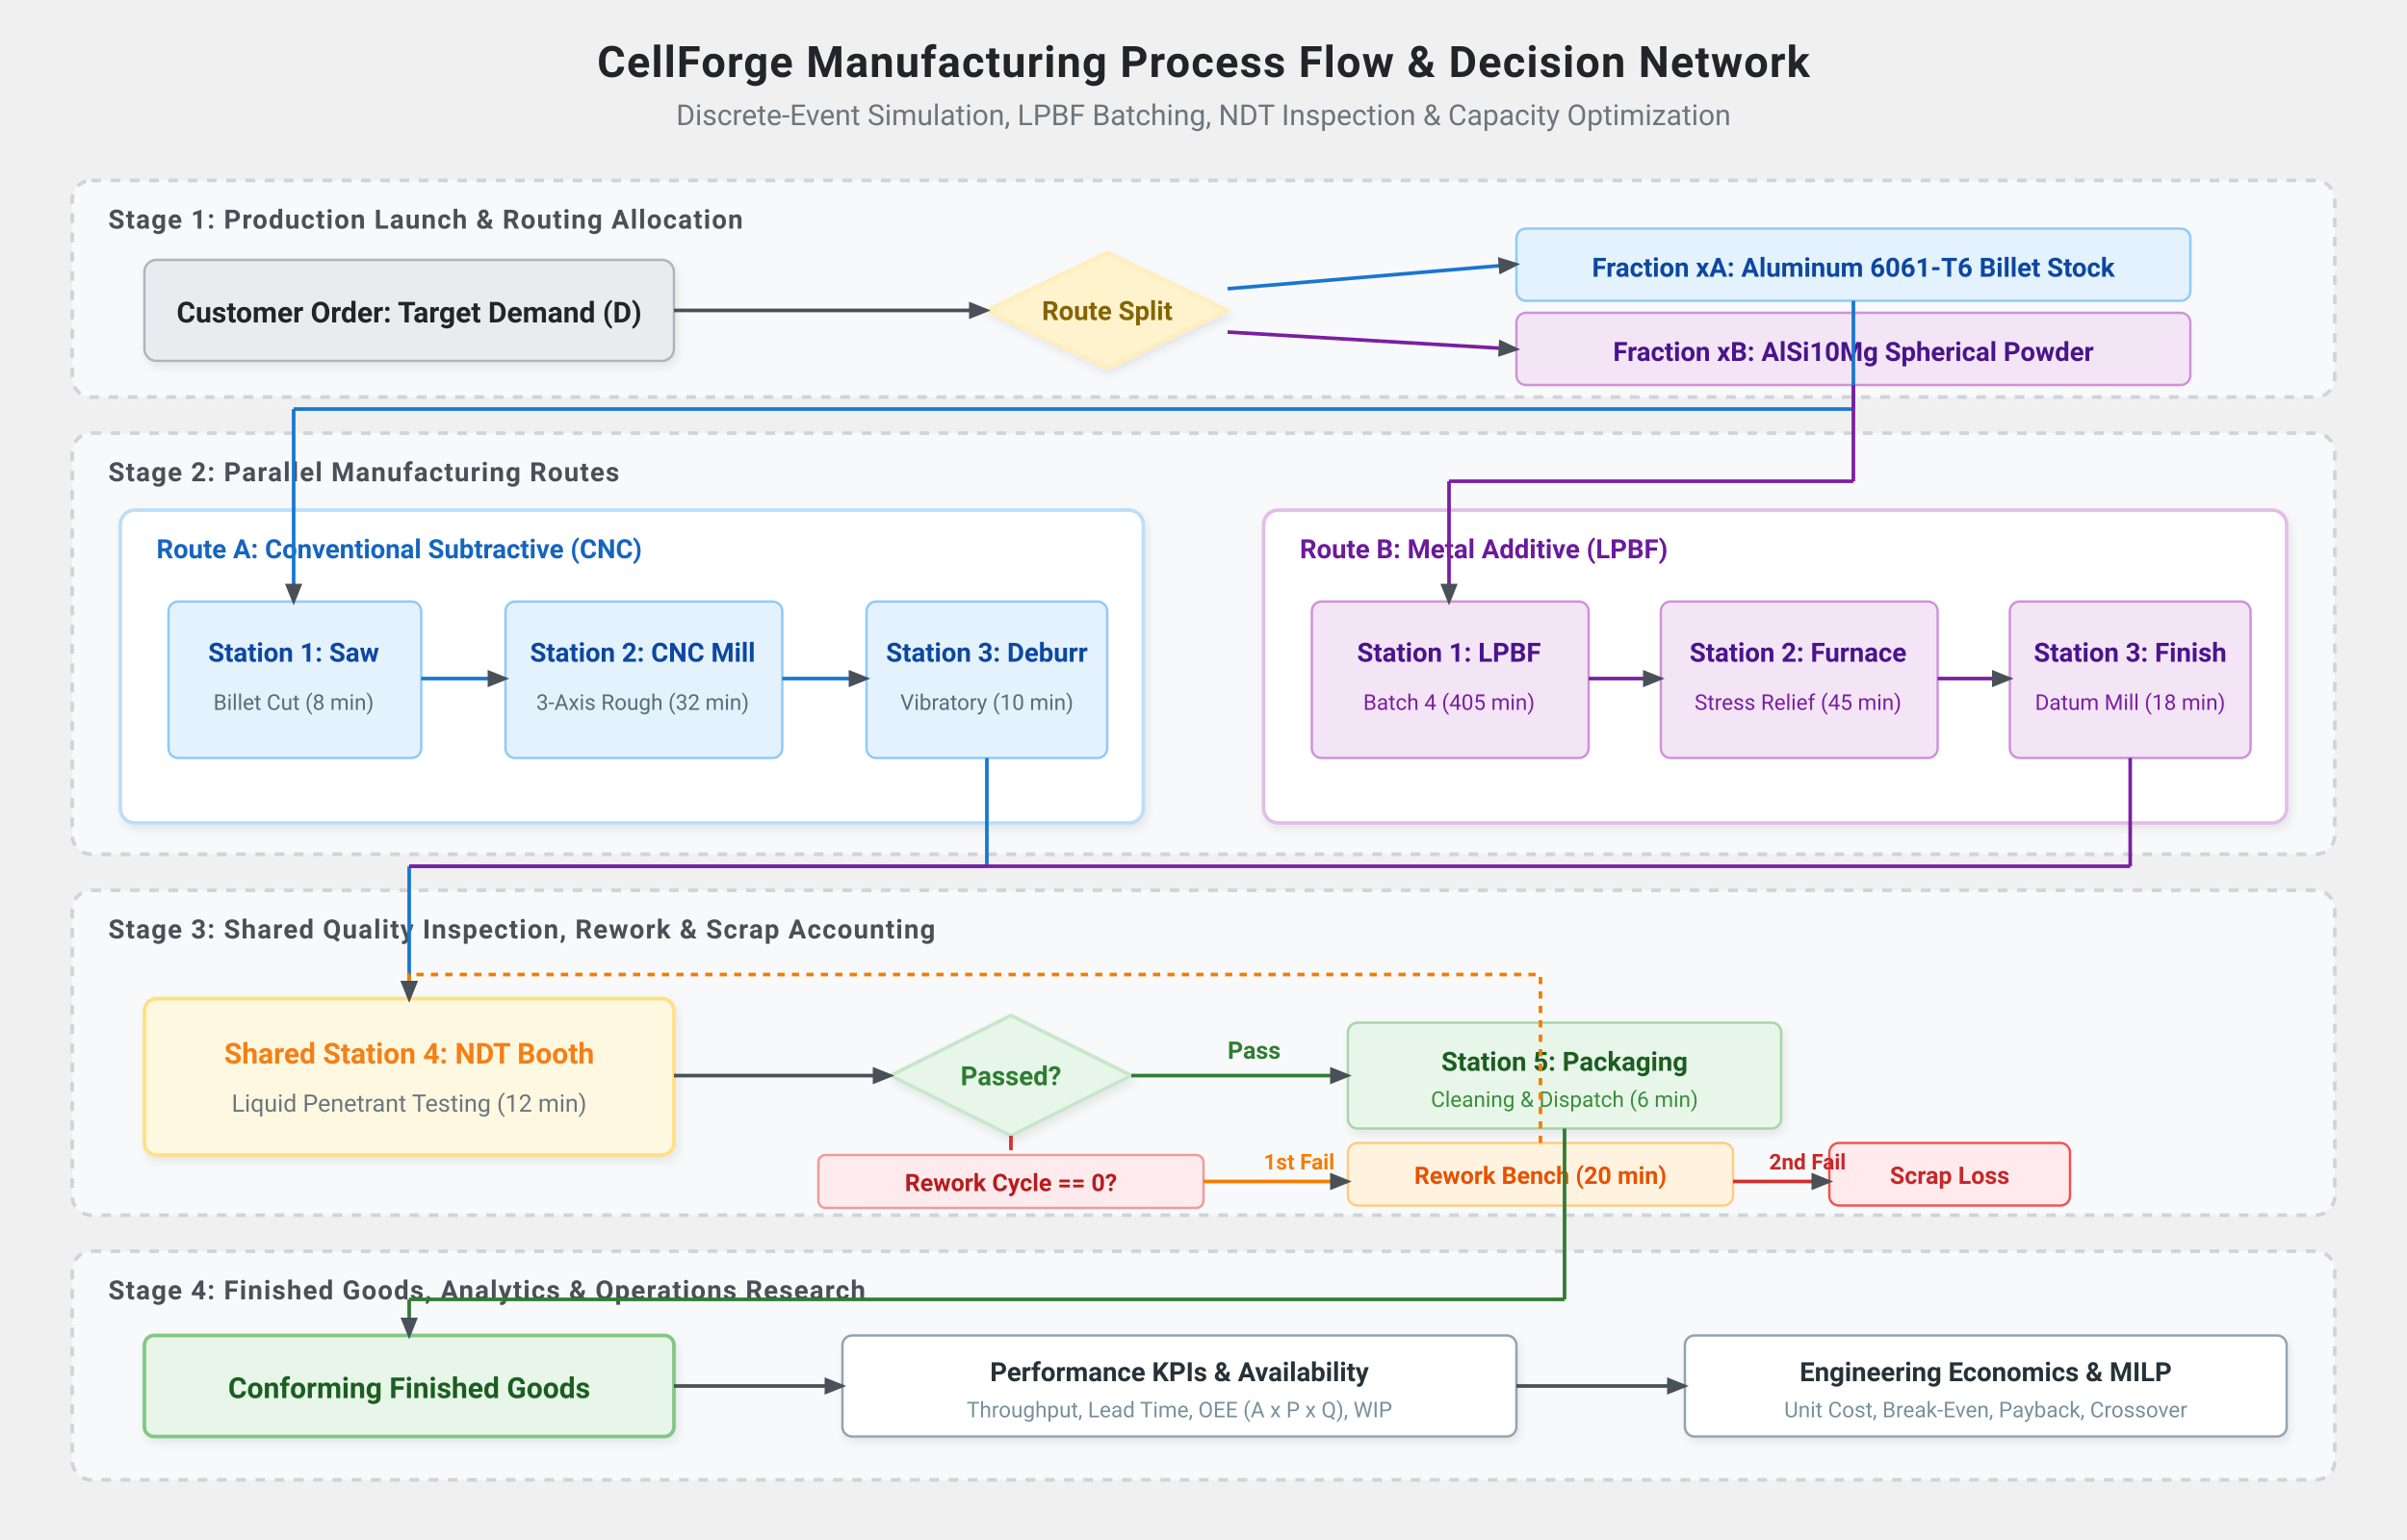
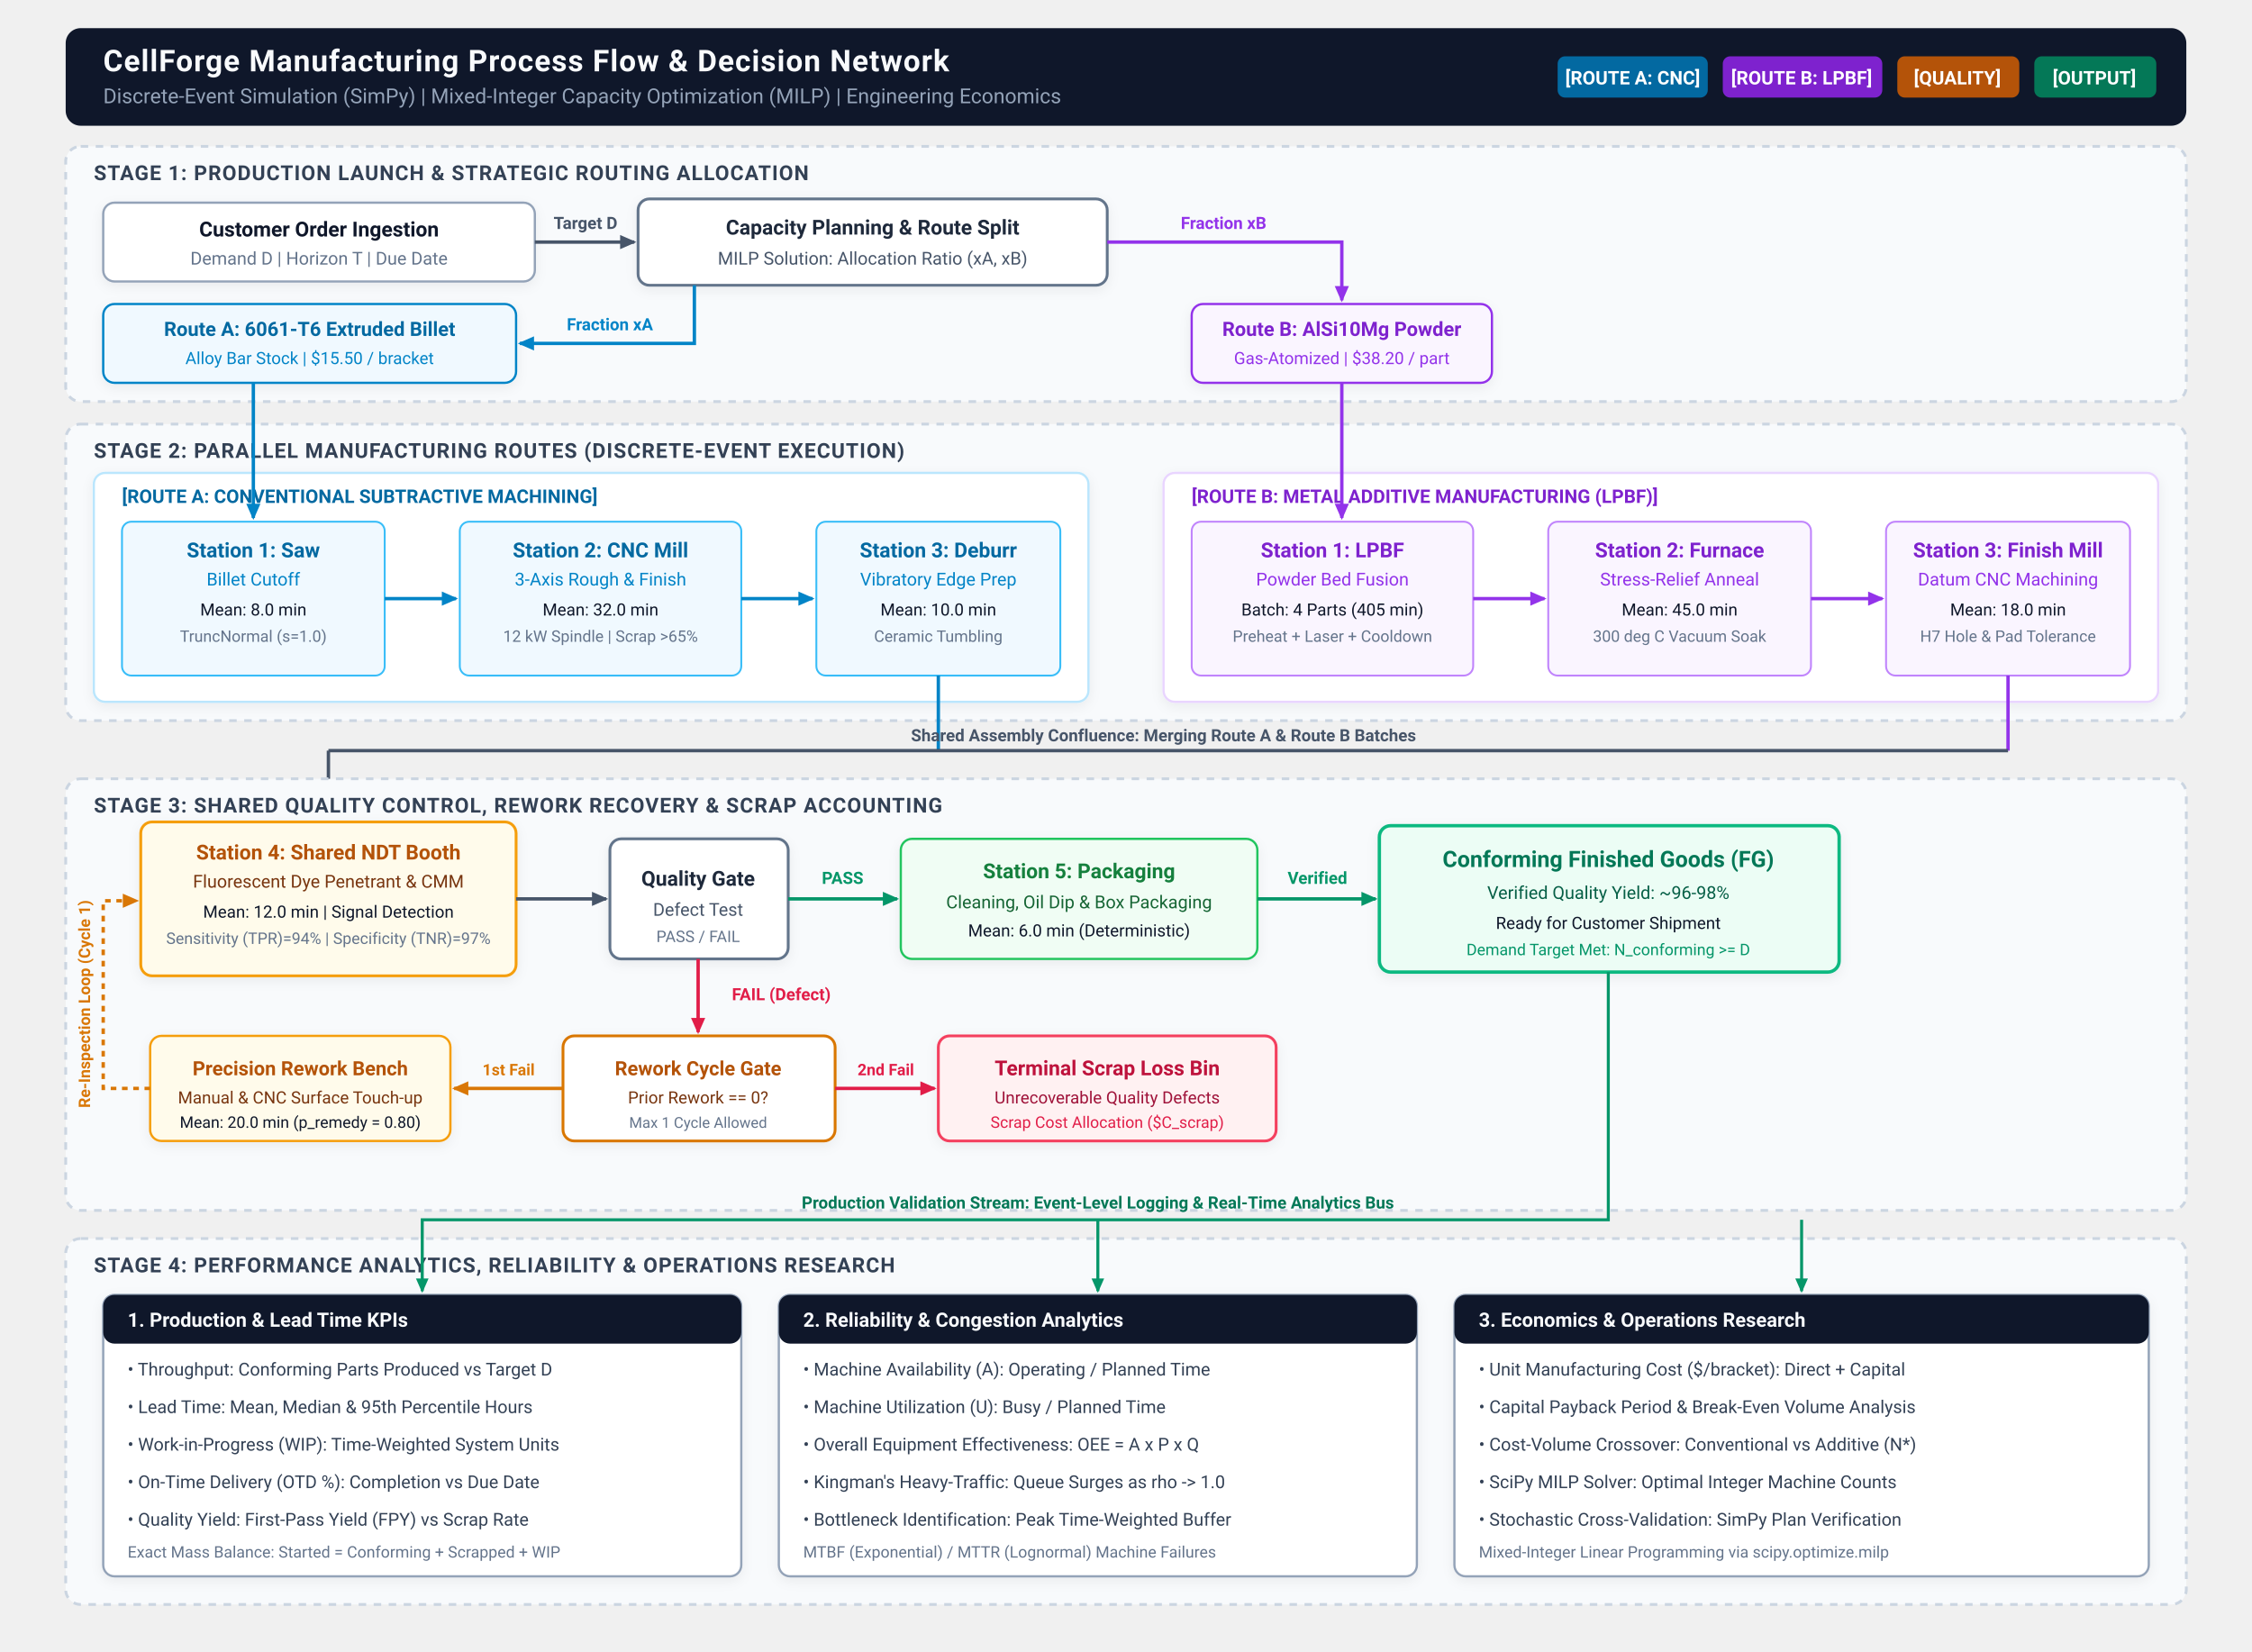
- <svg xmlns="http://www.w3.org/2000/svg" viewBox="0 0 1000 640" width="100%" height="100%" style="background-color: #ffffff; font-family: -apple-system, BlinkMacSystemFont, 'Segoe UI', Roboto, Helvetica, Arial, sans-serif;">
+ <svg xmlns="http://www.w3.org/2000/svg" viewBox="0 0 1200 880" width="100%" height="100%" style="background-color: #ffffff; font-family: -apple-system, BlinkMacSystemFont, 'Segoe UI', Roboto, Helvetica, Arial, sans-serif;">
  <defs>
-     <marker id="arrow" viewBox="0 0 10 10" refX="6" refY="5" markerWidth="6" markerHeight="6" orient="auto-start-reverse">
-       <path d="M 0 1 L 10 5 L 0 9 z" fill="#495057" />
+     <marker id="arrow-neutral" viewBox="0 0 10 10" refX="7" refY="5" markerWidth="6" markerHeight="6" orient="auto-start-reverse">
+       <path d="M 0 1.5 L 8 5 L 0 8.5 z" fill="#475569" />
    </marker>
-     <filter id="shadow" x="-5%" y="-5%" width="110%" height="115%" filterUnits="userSpaceOnUse">
-       <feDropShadow dx="1" dy="2" stdDeviation="2" flood-color="#000000" flood-opacity="0.08" />
+     <marker id="arrow-blue" viewBox="0 0 10 10" refX="7" refY="5" markerWidth="6" markerHeight="6" orient="auto-start-reverse">
+       <path d="M 0 1.5 L 8 5 L 0 8.5 z" fill="#0284c7" />
+     </marker>
+     <marker id="arrow-purple" viewBox="0 0 10 10" refX="7" refY="5" markerWidth="6" markerHeight="6" orient="auto-start-reverse">
+       <path d="M 0 1.5 L 8 5 L 0 8.5 z" fill="#9333ea" />
+     </marker>
+     <marker id="arrow-green" viewBox="0 0 10 10" refX="7" refY="5" markerWidth="6" markerHeight="6" orient="auto-start-reverse">
+       <path d="M 0 1.5 L 8 5 L 0 8.5 z" fill="#059669" />
+     </marker>
+     <marker id="arrow-amber" viewBox="0 0 10 10" refX="7" refY="5" markerWidth="6" markerHeight="6" orient="auto-start-reverse">
+       <path d="M 0 1.5 L 8 5 L 0 8.5 z" fill="#d97706" />
+     </marker>
+     <marker id="arrow-red" viewBox="0 0 10 10" refX="7" refY="5" markerWidth="6" markerHeight="6" orient="auto-start-reverse">
+       <path d="M 0 1.5 L 8 5 L 0 8.5 z" fill="#e11d48" />
+     </marker>
+     <filter id="card-shadow" x="-4%" y="-6%" width="108%" height="116%" filterUnits="userSpaceOnUse">
+       <feDropShadow dx="0" dy="2" stdDeviation="3" flood-color="#0f172a" flood-opacity="0.06" />
    </filter>
  </defs>
-   <text x="500" y="32" text-anchor="middle" font-size="18" font-weight="700" fill="#212529" letter-spacing="0.5">CellForge Manufacturing Process Flow &amp; Decision Network</text>
-   <text x="500" y="52" text-anchor="middle" font-size="12" fill="#6c757d">Discrete-Event Simulation, LPBF Batching, NDT Inspection &amp; Capacity Optimization</text>
-   <rect x="30" y="75" width="940" height="90" rx="8" fill="#f8f9fa" stroke="#ced4da" stroke-width="1.5" stroke-dasharray="4" />
-   <text x="45" y="95" font-size="11" font-weight="700" fill="#495057" text-transform="uppercase" letter-spacing="0.5">Stage 1: Production Launch &amp; Routing Allocation</text>
-   <rect x="60" y="108" width="220" height="42" rx="5" fill="#e9ecef" stroke="#adb5bd" stroke-width="1" filter="url(#shadow)" />
-   <text x="170" y="134" text-anchor="middle" font-size="12" font-weight="600" fill="#212529">Customer Order: Target Demand (D)</text>
-   <polygon points="410,129 460,105 510,129 460,153" fill="#fff3cd" stroke="#ffeeba" stroke-width="1.5" filter="url(#shadow)" />
-   <text x="460" y="133" text-anchor="middle" font-size="11" font-weight="700" fill="#856404">Route Split</text>
-   <rect x="630" y="95" width="280" height="30" rx="4" fill="#e3f2fd" stroke="#90caf9" stroke-width="1" />
-   <text x="770" y="115" text-anchor="middle" font-size="11" font-weight="600" fill="#0d47a1">Fraction xA: Aluminum 6061-T6 Billet Stock</text>
-   <rect x="630" y="130" width="280" height="30" rx="4" fill="#f3e5f5" stroke="#ce93d8" stroke-width="1" />
-   <text x="770" y="150" text-anchor="middle" font-size="11" font-weight="600" fill="#4a148c">Fraction xB: AlSi10Mg Spherical Powder</text>
-   <line x1="280" y1="129" x2="408" y2="129" stroke="#495057" stroke-width="1.5" marker-end="url(#arrow)" />
-   <line x1="510" y1="120" x2="628" y2="110" stroke="#1976d2" stroke-width="1.5" marker-end="url(#arrow)" />
-   <line x1="510" y1="138" x2="628" y2="145" stroke="#7b1fa2" stroke-width="1.5" marker-end="url(#arrow)" />
-   <rect x="30" y="180" width="940" height="175" rx="8" fill="#f8f9fa" stroke="#ced4da" stroke-width="1.5" stroke-dasharray="4" />
-   <text x="45" y="200" font-size="11" font-weight="700" fill="#495057" text-transform="uppercase" letter-spacing="0.5">Stage 2: Parallel Manufacturing Routes</text>
-   <rect x="50" y="212" width="425" height="130" rx="6" fill="#ffffff" stroke="#bbdefb" stroke-width="1.5" filter="url(#shadow)" />
-   <text x="65" y="232" font-size="11" font-weight="700" fill="#1565c0">Route A: Conventional Subtractive (CNC)</text>
-   <rect x="70" y="250" width="105" height="65" rx="4" fill="#e3f2fd" stroke="#90caf9" stroke-width="1" />
-   <text x="122" y="275" text-anchor="middle" font-size="11" font-weight="600" fill="#0d47a1">Station 1: Saw</text>
-   <text x="122" y="295" text-anchor="middle" font-size="9" fill="#546e7a">Billet Cut (8 min)</text>
-   <rect x="210" y="250" width="115" height="65" rx="4" fill="#e3f2fd" stroke="#90caf9" stroke-width="1" />
-   <text x="267" y="275" text-anchor="middle" font-size="11" font-weight="600" fill="#0d47a1">Station 2: CNC Mill</text>
-   <text x="267" y="295" text-anchor="middle" font-size="9" fill="#546e7a">3-Axis Rough (32 min)</text>
-   <rect x="360" y="250" width="100" height="65" rx="4" fill="#e3f2fd" stroke="#90caf9" stroke-width="1" />
-   <text x="410" y="275" text-anchor="middle" font-size="11" font-weight="600" fill="#0d47a1">Station 3: Deburr</text>
-   <text x="410" y="295" text-anchor="middle" font-size="9" fill="#546e7a">Vibratory (10 min)</text>
-   <line x1="175" y1="282" x2="208" y2="282" stroke="#1976d2" stroke-width="1.5" marker-end="url(#arrow)" />
-   <line x1="325" y1="282" x2="358" y2="282" stroke="#1976d2" stroke-width="1.5" marker-end="url(#arrow)" />
-   <rect x="525" y="212" width="425" height="130" rx="6" fill="#ffffff" stroke="#e1bee7" stroke-width="1.5" filter="url(#shadow)" />
-   <text x="540" y="232" font-size="11" font-weight="700" fill="#6a1b9a">Route B: Metal Additive (LPBF)</text>
-   <rect x="545" y="250" width="115" height="65" rx="4" fill="#f3e5f5" stroke="#ce93d8" stroke-width="1" />
-   <text x="602" y="275" text-anchor="middle" font-size="11" font-weight="600" fill="#4a148c">Station 1: LPBF</text>
-   <text x="602" y="295" text-anchor="middle" font-size="9" fill="#7b1fa2">Batch 4 (405 min)</text>
-   <rect x="690" y="250" width="115" height="65" rx="4" fill="#f3e5f5" stroke="#ce93d8" stroke-width="1" />
-   <text x="747" y="275" text-anchor="middle" font-size="11" font-weight="600" fill="#4a148c">Station 2: Furnace</text>
-   <text x="747" y="295" text-anchor="middle" font-size="9" fill="#7b1fa2">Stress Relief (45 min)</text>
-   <rect x="835" y="250" width="100" height="65" rx="4" fill="#f3e5f5" stroke="#ce93d8" stroke-width="1" />
-   <text x="885" y="275" text-anchor="middle" font-size="11" font-weight="600" fill="#4a148c">Station 3: Finish</text>
-   <text x="885" y="295" text-anchor="middle" font-size="9" fill="#7b1fa2">Datum Mill (18 min)</text>
-   <line x1="660" y1="282" x2="688" y2="282" stroke="#7b1fa2" stroke-width="1.5" marker-end="url(#arrow)" />
-   <line x1="805" y1="282" x2="833" y2="282" stroke="#7b1fa2" stroke-width="1.5" marker-end="url(#arrow)" />
-   <line x1="770" y1="125" x2="770" y2="170" stroke="#1976d2" stroke-width="1.5" />
-   <line x1="770" y1="170" x2="122" y2="170" stroke="#1976d2" stroke-width="1.5" />
-   <line x1="122" y1="170" x2="122" y2="248" stroke="#1976d2" stroke-width="1.5" marker-end="url(#arrow)" />
-   <line x1="770" y1="160" x2="770" y2="200" stroke="#7b1fa2" stroke-width="1.5" />
-   <line x1="770" y1="200" x2="602" y2="200" stroke="#7b1fa2" stroke-width="1.5" />
-   <line x1="602" y1="200" x2="602" y2="248" stroke="#7b1fa2" stroke-width="1.5" marker-end="url(#arrow)" />
-   <rect x="30" y="370" width="940" height="135" rx="8" fill="#f8f9fa" stroke="#ced4da" stroke-width="1.5" stroke-dasharray="4" />
-   <text x="45" y="390" font-size="11" font-weight="700" fill="#495057" text-transform="uppercase" letter-spacing="0.5">Stage 3: Shared Quality Inspection, Rework &amp; Scrap Accounting</text>
-   <rect x="60" y="415" width="220" height="65" rx="5" fill="#fff8e1" stroke="#ffe082" stroke-width="1.5" filter="url(#shadow)" />
-   <text x="170" y="442" text-anchor="middle" font-size="12" font-weight="700" fill="#f57f17">Shared Station 4: NDT Booth</text>
-   <text x="170" y="462" text-anchor="middle" font-size="10" fill="#6c757d">Liquid Penetrant Testing (12 min)</text>
-   <polygon points="370,447 420,422 470,447 420,472" fill="#e8f5e9" stroke="#c8e6c9" stroke-width="1.5" filter="url(#shadow)" />
-   <text x="420" y="451" text-anchor="middle" font-size="11" font-weight="700" fill="#2e7d32">Passed?</text>
-   <rect x="560" y="425" width="180" height="44" rx="4" fill="#e8f5e9" stroke="#a5d6a7" stroke-width="1" filter="url(#shadow)" />
-   <text x="650" y="445" text-anchor="middle" font-size="11" font-weight="600" fill="#1b5e20">Station 5: Packaging</text>
-   <text x="650" y="460" text-anchor="middle" font-size="9" fill="#388e3c">Cleaning &amp; Dispatch (6 min)</text>
-   <rect x="340" y="480" width="160" height="22" rx="3" fill="#ffebee" stroke="#ef9a9a" stroke-width="1" />
-   <text x="420" y="495" text-anchor="middle" font-size="10" font-weight="600" fill="#b71c1c">Rework Cycle == 0?</text>
-   <rect x="560" y="475" width="160" height="26" rx="4" fill="#fff3e0" stroke="#ffcc80" stroke-width="1" />
-   <text x="640" y="492" text-anchor="middle" font-size="10" font-weight="600" fill="#e65100">Rework Bench (20 min)</text>
-   <rect x="760" y="475" width="100" height="26" rx="4" fill="#ffebee" stroke="#ef5350" stroke-width="1" />
-   <text x="810" y="492" text-anchor="middle" font-size="10" font-weight="700" fill="#c62828">Scrap Loss</text>
-   <line x1="410" y1="315" x2="410" y2="360" stroke="#1976d2" stroke-width="1.5" />
-   <line x1="410" y1="360" x2="170" y2="360" stroke="#1976d2" stroke-width="1.5" />
-   <line x1="170" y1="360" x2="170" y2="413" stroke="#1976d2" stroke-width="1.5" marker-end="url(#arrow)" />
-   <line x1="885" y1="315" x2="885" y2="360" stroke="#7b1fa2" stroke-width="1.5" />
-   <line x1="885" y1="360" x2="170" y2="360" stroke="#7b1fa2" stroke-width="1.5" />
-   <line x1="280" y1="447" x2="368" y2="447" stroke="#495057" stroke-width="1.5" marker-end="url(#arrow)" />
-   <line x1="470" y1="447" x2="558" y2="447" stroke="#2e7d32" stroke-width="1.5" marker-end="url(#arrow)" />
-   <text x="510" y="440" font-size="10" font-weight="700" fill="#2e7d32">Pass</text>
-   <line x1="420" y1="472" x2="420" y2="478" stroke="#d32f2f" stroke-width="1.5" />
-   <line x1="500" y1="491" x2="558" y2="491" stroke="#f57c00" stroke-width="1.5" marker-end="url(#arrow)" />
-   <text x="525" y="486" font-size="9" font-weight="700" fill="#f57c00">1st Fail</text>
-   <line x1="720" y1="491" x2="758" y2="491" stroke="#d32f2f" stroke-width="1.5" marker-end="url(#arrow)" />
-   <text x="735" y="486" font-size="9" font-weight="700" fill="#c62828">2nd Fail</text>
-   <path d="M 640 475 L 640 405 L 170 405 L 170 413" fill="none" stroke="#f57c00" stroke-width="1.5" stroke-dasharray="3" marker-end="url(#arrow)" />
-   <rect x="30" y="520" width="940" height="95" rx="8" fill="#f8f9fa" stroke="#ced4da" stroke-width="1.5" stroke-dasharray="4" />
-   <text x="45" y="540" font-size="11" font-weight="700" fill="#495057" text-transform="uppercase" letter-spacing="0.5">Stage 4: Finished Goods, Analytics &amp; Operations Research</text>
-   <rect x="60" y="555" width="220" height="42" rx="4" fill="#e8f5e9" stroke="#81c784" stroke-width="1.5" filter="url(#shadow)" />
-   <text x="170" y="581" text-anchor="middle" font-size="12" font-weight="700" fill="#1b5e20">Conforming Finished Goods</text>
-   <rect x="350" y="555" width="280" height="42" rx="4" fill="#ffffff" stroke="#90a4ae" stroke-width="1" filter="url(#shadow)" />
-   <text x="490" y="574" text-anchor="middle" font-size="11" font-weight="600" fill="#263238">Performance KPIs &amp; Availability</text>
-   <text x="490" y="589" text-anchor="middle" font-size="9" fill="#78909c">Throughput, Lead Time, OEE (A x P x Q), WIP</text>
-   <rect x="700" y="555" width="250" height="42" rx="4" fill="#ffffff" stroke="#90a4ae" stroke-width="1" filter="url(#shadow)" />
-   <text x="825" y="574" text-anchor="middle" font-size="11" font-weight="600" fill="#263238">Engineering Economics &amp; MILP</text>
-   <text x="825" y="589" text-anchor="middle" font-size="9" fill="#78909c">Unit Cost, Break-Even, Payback, Crossover</text>
-   <line x1="650" y1="469" x2="650" y2="540" stroke="#2e7d32" stroke-width="1.5" />
-   <line x1="650" y1="540" x2="170" y2="540" stroke="#2e7d32" stroke-width="1.5" />
-   <line x1="170" y1="540" x2="170" y2="553" stroke="#2e7d32" stroke-width="1.5" marker-end="url(#arrow)" />
-   <line x1="280" y1="576" x2="348" y2="576" stroke="#495057" stroke-width="1.5" marker-end="url(#arrow)" />
-   <line x1="630" y1="576" x2="698" y2="576" stroke="#495057" stroke-width="1.5" marker-end="url(#arrow)" />
+   <rect x="35" y="15" width="1130" height="52" rx="8" fill="#0f172a" />
+   <text x="55" y="38" font-size="16" font-weight="700" fill="#f8fafc" letter-spacing="0.5">CellForge Manufacturing Process Flow &amp; Decision Network</text>
+   <text x="55" y="55" font-size="11" fill="#94a3b8">Discrete-Event Simulation (SimPy) | Mixed-Integer Capacity Optimization (MILP) | Engineering Economics</text>
+   <rect x="830" y="30" width="80" height="22" rx="4" fill="#0369a1" />
+   <text x="870" y="45" text-anchor="middle" font-size="10" font-weight="600" fill="#ffffff">[ROUTE A: CNC]</text>
+   <rect x="918" y="30" width="85" height="22" rx="4" fill="#7e22ce" />
+   <text x="960" y="45" text-anchor="middle" font-size="10" font-weight="600" fill="#ffffff">[ROUTE B: LPBF]</text>
+   <rect x="1011" y="30" width="65" height="22" rx="4" fill="#b45309" />
+   <text x="1043" y="45" text-anchor="middle" font-size="10" font-weight="600" fill="#ffffff">[QUALITY]</text>
+   <rect x="1084" y="30" width="65" height="22" rx="4" fill="#047857" />
+   <text x="1116" y="45" text-anchor="middle" font-size="10" font-weight="600" fill="#ffffff">[OUTPUT]</text>
+   <rect x="35" y="78" width="1130" height="136" rx="8" fill="#f8fafc" stroke="#cbd5e1" stroke-width="1.5" stroke-dasharray="4" />
+   <text x="50" y="96" font-size="11" font-weight="700" fill="#334155" letter-spacing="0.5">STAGE 1: PRODUCTION LAUNCH &amp; STRATEGIC ROUTING ALLOCATION</text>
+   <rect x="55" y="108" width="230" height="42" rx="6" fill="#ffffff" stroke="#94a3b8" stroke-width="1.2" filter="url(#card-shadow)" />
+   <text x="170" y="126" text-anchor="middle" font-size="11" font-weight="700" fill="#0f172a">Customer Order Ingestion</text>
+   <text x="170" y="141" text-anchor="middle" font-size="9.5" fill="#64748b">Demand D | Horizon T | Due Date</text>
+   <rect x="340" y="106" width="250" height="46" rx="6" fill="#ffffff" stroke="#64748b" stroke-width="1.5" filter="url(#card-shadow)" />
+   <text x="465" y="125" text-anchor="middle" font-size="11" font-weight="700" fill="#1e293b">Capacity Planning &amp; Route Split</text>
+   <text x="465" y="141" text-anchor="middle" font-size="9.5" fill="#475569">MILP Solution: Allocation Ratio (xA, xB)</text>
+   <rect x="55" y="162" width="220" height="42" rx="6" fill="#f0f9ff" stroke="#0284c7" stroke-width="1.2" filter="url(#card-shadow)" />
+   <text x="165" y="179" text-anchor="middle" font-size="10.5" font-weight="700" fill="#0369a1">Route A: 6061-T6 Extruded Billet</text>
+   <text x="165" y="194" text-anchor="middle" font-size="9" fill="#0284c7">Alloy Bar Stock | $15.50 / bracket</text>
+   <rect x="635" y="162" width="160" height="42" rx="6" fill="#faf5ff" stroke="#9333ea" stroke-width="1.2" filter="url(#card-shadow)" />
+   <text x="715" y="179" text-anchor="middle" font-size="10.5" font-weight="700" fill="#7e22ce">Route B: AlSi10Mg Powder</text>
+   <text x="715" y="194" text-anchor="middle" font-size="9" fill="#9333ea">Gas-Atomized | $38.20 / part</text>
+   <line x1="285" y1="129" x2="338" y2="129" stroke="#475569" stroke-width="1.8" marker-end="url(#arrow-neutral)" />
+   <text x="312" y="122" text-anchor="middle" font-size="9" font-weight="600" fill="#475569">Target D</text>
+   <path d="M 370 152 L 370 183 L 277 183" fill="none" stroke="#0284c7" stroke-width="1.8" marker-end="url(#arrow-blue)" />
+   <text x="325" y="176" text-anchor="middle" font-size="9" font-weight="700" fill="#0284c7">Fraction xA</text>
+   <path d="M 590 129 L 715 129 L 715 160" fill="none" stroke="#9333ea" stroke-width="1.8" marker-end="url(#arrow-purple)" />
+   <text x="652" y="122" text-anchor="middle" font-size="9" font-weight="700" fill="#9333ea">Fraction xB</text>
+   <rect x="35" y="226" width="1130" height="158" rx="8" fill="#f8fafc" stroke="#cbd5e1" stroke-width="1.5" stroke-dasharray="4" />
+   <text x="50" y="244" font-size="11" font-weight="700" fill="#334155" letter-spacing="0.5">STAGE 2: PARALLEL MANUFACTURING ROUTES (DISCRETE-EVENT EXECUTION)</text>
+   <rect x="50" y="252" width="530" height="122" rx="6" fill="#ffffff" stroke="#bae6fd" stroke-width="1.2" filter="url(#card-shadow)" />
+   <text x="65" y="268" font-size="10" font-weight="700" fill="#0369a1">[ROUTE A: CONVENTIONAL SUBTRACTIVE MACHINING]</text>
+   <rect x="65" y="278" width="140" height="82" rx="5" fill="#f0f9ff" stroke="#38bdf8" stroke-width="1" />
+   <text x="135" y="297" text-anchor="middle" font-size="11" font-weight="700" fill="#0369a1">Station 1: Saw</text>
+   <text x="135" y="312" text-anchor="middle" font-size="9.5" fill="#0284c7">Billet Cutoff</text>
+   <text x="135" y="328" text-anchor="middle" font-size="9" fill="#0f172a">Mean: 8.0 min</text>
+   <text x="135" y="342" text-anchor="middle" font-size="8.5" fill="#64748b">TruncNormal (s=1.0)</text>
+   <rect x="245" y="278" width="150" height="82" rx="5" fill="#f0f9ff" stroke="#38bdf8" stroke-width="1" />
+   <text x="320" y="297" text-anchor="middle" font-size="11" font-weight="700" fill="#0369a1">Station 2: CNC Mill</text>
+   <text x="320" y="312" text-anchor="middle" font-size="9.5" fill="#0284c7">3-Axis Rough &amp; Finish</text>
+   <text x="320" y="328" text-anchor="middle" font-size="9" fill="#0f172a">Mean: 32.0 min</text>
+   <text x="320" y="342" text-anchor="middle" font-size="8.5" fill="#64748b">12 kW Spindle | Scrap &gt;65%</text>
+   <rect x="435" y="278" width="130" height="82" rx="5" fill="#f0f9ff" stroke="#38bdf8" stroke-width="1" />
+   <text x="500" y="297" text-anchor="middle" font-size="11" font-weight="700" fill="#0369a1">Station 3: Deburr</text>
+   <text x="500" y="312" text-anchor="middle" font-size="9.5" fill="#0284c7">Vibratory Edge Prep</text>
+   <text x="500" y="328" text-anchor="middle" font-size="9" fill="#0f172a">Mean: 10.0 min</text>
+   <text x="500" y="342" text-anchor="middle" font-size="8.5" fill="#64748b">Ceramic Tumbling</text>
+   <line x1="205" y1="319" x2="243" y2="319" stroke="#0284c7" stroke-width="1.8" marker-end="url(#arrow-blue)" />
+   <line x1="395" y1="319" x2="433" y2="319" stroke="#0284c7" stroke-width="1.8" marker-end="url(#arrow-blue)" />
+   <line x1="135" y1="204" x2="135" y2="276" stroke="#0284c7" stroke-width="1.8" marker-end="url(#arrow-blue)" />
+   <rect x="620" y="252" width="530" height="122" rx="6" fill="#ffffff" stroke="#e9d5ff" stroke-width="1.2" filter="url(#card-shadow)" />
+   <text x="635" y="268" font-size="10" font-weight="700" fill="#7e22ce">[ROUTE B: METAL ADDITIVE MANUFACTURING (LPBF)]</text>
+   <rect x="635" y="278" width="150" height="82" rx="5" fill="#faf5ff" stroke="#c084fc" stroke-width="1" />
+   <text x="710" y="297" text-anchor="middle" font-size="11" font-weight="700" fill="#7e22ce">Station 1: LPBF</text>
+   <text x="710" y="312" text-anchor="middle" font-size="9.5" fill="#9333ea">Powder Bed Fusion</text>
+   <text x="710" y="328" text-anchor="middle" font-size="9" fill="#0f172a">Batch: 4 Parts (405 min)</text>
+   <text x="710" y="342" text-anchor="middle" font-size="8.5" fill="#64748b">Preheat + Laser + Cooldown</text>
+   <rect x="825" y="278" width="140" height="82" rx="5" fill="#faf5ff" stroke="#c084fc" stroke-width="1" />
+   <text x="895" y="297" text-anchor="middle" font-size="11" font-weight="700" fill="#7e22ce">Station 2: Furnace</text>
+   <text x="895" y="312" text-anchor="middle" font-size="9.5" fill="#9333ea">Stress-Relief Anneal</text>
+   <text x="895" y="328" text-anchor="middle" font-size="9" fill="#0f172a">Mean: 45.0 min</text>
+   <text x="895" y="342" text-anchor="middle" font-size="8.5" fill="#64748b">300 deg C Vacuum Soak</text>
+   <rect x="1005" y="278" width="130" height="82" rx="5" fill="#faf5ff" stroke="#c084fc" stroke-width="1" />
+   <text x="1070" y="297" text-anchor="middle" font-size="11" font-weight="700" fill="#7e22ce">Station 3: Finish Mill</text>
+   <text x="1070" y="312" text-anchor="middle" font-size="9.5" fill="#9333ea">Datum CNC Machining</text>
+   <text x="1070" y="328" text-anchor="middle" font-size="9" fill="#0f172a">Mean: 18.0 min</text>
+   <text x="1070" y="342" text-anchor="middle" font-size="8.5" fill="#64748b">H7 Hole &amp; Pad Tolerance</text>
+   <line x1="785" y1="319" x2="823" y2="319" stroke="#9333ea" stroke-width="1.8" marker-end="url(#arrow-purple)" />
+   <line x1="965" y1="319" x2="1003" y2="319" stroke="#9333ea" stroke-width="1.8" marker-end="url(#arrow-purple)" />
+   <line x1="715" y1="204" x2="715" y2="276" stroke="#9333ea" stroke-width="1.8" marker-end="url(#arrow-purple)" />
+   <line x1="500" y1="360" x2="500" y2="400" stroke="#0284c7" stroke-width="1.8" />
+   <line x1="1070" y1="360" x2="1070" y2="400" stroke="#9333ea" stroke-width="1.8" />
+   <line x1="1070" y1="400" x2="175" y2="400" stroke="#475569" stroke-width="1.8" />
+   <line x1="175" y1="400" x2="175" y2="432" stroke="#475569" stroke-width="1.8" marker-end="url(#arrow-neutral)" />
+   <text x="620" y="395" text-anchor="middle" font-size="9" font-weight="600" fill="#475569">Shared Assembly Confluence: Merging Route A &amp; Route B Batches</text>
+   <rect x="35" y="415" width="1130" height="230" rx="8" fill="#f8fafc" stroke="#cbd5e1" stroke-width="1.5" stroke-dasharray="4" />
+   <text x="50" y="433" font-size="11" font-weight="700" fill="#334155" letter-spacing="0.5">STAGE 3: SHARED QUALITY CONTROL, REWORK RECOVERY &amp; SCRAP ACCOUNTING</text>
+   <rect x="75" y="438" width="200" height="82" rx="6" fill="#fffbeb" stroke="#f59e0b" stroke-width="1.5" filter="url(#card-shadow)" />
+   <text x="175" y="458" text-anchor="middle" font-size="11" font-weight="700" fill="#b45309">Station 4: Shared NDT Booth</text>
+   <text x="175" y="473" text-anchor="middle" font-size="9.5" fill="#78350f">Fluorescent Dye Penetrant &amp; CMM</text>
+   <text x="175" y="489" text-anchor="middle" font-size="9" fill="#0f172a">Mean: 12.0 min | Signal Detection</text>
+   <text x="175" y="503" text-anchor="middle" font-size="8.5" fill="#64748b">Sensitivity (TPR)=94% | Specificity (TNR)=97%</text>
+   <rect x="325" y="447" width="95" height="64" rx="6" fill="#ffffff" stroke="#64748b" stroke-width="1.5" filter="url(#card-shadow)" />
+   <text x="372" y="472" text-anchor="middle" font-size="11" font-weight="700" fill="#1e293b">Quality Gate</text>
+   <text x="372" y="488" text-anchor="middle" font-size="9.5" fill="#475569">Defect Test</text>
+   <text x="372" y="502" text-anchor="middle" font-size="8.5" fill="#64748b">PASS / FAIL</text>
+   <rect x="480" y="447" width="190" height="64" rx="6" fill="#f0fdf4" stroke="#22c55e" stroke-width="1.2" filter="url(#card-shadow)" />
+   <text x="575" y="468" text-anchor="middle" font-size="11" font-weight="700" fill="#15803d">Station 5: Packaging</text>
+   <text x="575" y="484" text-anchor="middle" font-size="9.5" fill="#166534">Cleaning, Oil Dip &amp; Box Packaging</text>
+   <text x="575" y="499" text-anchor="middle" font-size="9" fill="#0f172a">Mean: 6.0 min (Deterministic)</text>
+   <rect x="735" y="440" width="245" height="78" rx="6" fill="#ecfdf5" stroke="#10b981" stroke-width="1.8" filter="url(#card-shadow)" />
+   <text x="857" y="462" text-anchor="middle" font-size="12" font-weight="700" fill="#047857">Conforming Finished Goods (FG)</text>
+   <text x="857" y="479" text-anchor="middle" font-size="9.5" fill="#065f46">Verified Quality Yield: ~96-98%</text>
+   <text x="857" y="495" text-anchor="middle" font-size="9" fill="#0f172a">Ready for Customer Shipment</text>
+   <text x="857" y="509" text-anchor="middle" font-size="8.5" fill="#059669">Demand Target Met: N_conforming &gt;= D</text>
+   <rect x="300" y="552" width="145" height="56" rx="6" fill="#ffffff" stroke="#d97706" stroke-width="1.5" filter="url(#card-shadow)" />
+   <text x="372" y="573" text-anchor="middle" font-size="10.5" font-weight="700" fill="#b45309">Rework Cycle Gate</text>
+   <text x="372" y="588" text-anchor="middle" font-size="9" fill="#78350f">Prior Rework == 0?</text>
+   <text x="372" y="601" text-anchor="middle" font-size="8" fill="#64748b">Max 1 Cycle Allowed</text>
+   <rect x="80" y="552" width="160" height="56" rx="6" fill="#fffbeb" stroke="#f59e0b" stroke-width="1.2" filter="url(#card-shadow)" />
+   <text x="160" y="573" text-anchor="middle" font-size="10.5" font-weight="700" fill="#b45309">Precision Rework Bench</text>
+   <text x="160" y="588" text-anchor="middle" font-size="9" fill="#78350f">Manual &amp; CNC Surface Touch-up</text>
+   <text x="160" y="601" text-anchor="middle" font-size="8.5" fill="#0f172a">Mean: 20.0 min (p_remedy = 0.80)</text>
+   <rect x="500" y="552" width="180" height="56" rx="6" fill="#fff1f2" stroke="#f43f5e" stroke-width="1.5" filter="url(#card-shadow)" />
+   <text x="590" y="573" text-anchor="middle" font-size="11" font-weight="700" fill="#be123c">Terminal Scrap Loss Bin</text>
+   <text x="590" y="588" text-anchor="middle" font-size="9" fill="#9f1239">Unrecoverable Quality Defects</text>
+   <text x="590" y="601" text-anchor="middle" font-size="8.5" fill="#e11d48">Scrap Cost Allocation ($C_scrap)</text>
+   <line x1="275" y1="479" x2="323" y2="479" stroke="#475569" stroke-width="1.8" marker-end="url(#arrow-neutral)" />
+   <line x1="420" y1="479" x2="478" y2="479" stroke="#059669" stroke-width="1.8" marker-end="url(#arrow-green)" />
+   <text x="449" y="471" text-anchor="middle" font-size="9" font-weight="700" fill="#059669">PASS</text>
+   <line x1="670" y1="479" x2="733" y2="479" stroke="#059669" stroke-width="1.8" marker-end="url(#arrow-green)" />
+   <text x="702" y="471" text-anchor="middle" font-size="9" font-weight="700" fill="#059669">Verified</text>
+   <line x1="372" y1="511" x2="372" y2="550" stroke="#e11d48" stroke-width="1.8" marker-end="url(#arrow-red)" />
+   <text x="390" y="533" text-anchor="start" font-size="9" font-weight="700" fill="#e11d48">FAIL (Defect)</text>
+   <line x1="300" y1="580" x2="242" y2="580" stroke="#d97706" stroke-width="1.8" marker-end="url(#arrow-amber)" />
+   <text x="271" y="573" text-anchor="middle" font-size="8.5" font-weight="700" fill="#d97706">1st Fail</text>
+   <line x1="445" y1="580" x2="498" y2="580" stroke="#e11d48" stroke-width="1.8" marker-end="url(#arrow-red)" />
+   <text x="472" y="573" text-anchor="middle" font-size="8.5" font-weight="700" fill="#e11d48">2nd Fail</text>
+   <path d="M 80 580 L 55 580 L 55 480 L 73 480" fill="none" stroke="#d97706" stroke-width="1.8" stroke-dasharray="3" marker-end="url(#arrow-amber)" />
+   <text x="48" y="535" text-anchor="middle" font-size="8.5" font-weight="700" fill="#d97706" transform="rotate(-90 48 535)">Re-Inspection Loop (Cycle 1)</text>
+   <rect x="35" y="660" width="1130" height="195" rx="8" fill="#f8fafc" stroke="#cbd5e1" stroke-width="1.5" stroke-dasharray="4" />
+   <text x="50" y="678" font-size="11" font-weight="700" fill="#334155" letter-spacing="0.5">STAGE 4: PERFORMANCE ANALYTICS, RELIABILITY &amp; OPERATIONS RESEARCH</text>
+   <path d="M 857 518 L 857 650 L 225 650 L 225 688" fill="none" stroke="#059669" stroke-width="1.6" marker-end="url(#arrow-green)" />
+   <path d="M 585 650 L 585 688" fill="none" stroke="#059669" stroke-width="1.6" marker-end="url(#arrow-green)" />
+   <path d="M 960 650 L 960 688" fill="none" stroke="#059669" stroke-width="1.6" marker-end="url(#arrow-green)" />
+   <text x="585" y="644" text-anchor="middle" font-size="9" font-weight="600" fill="#047857">Production Validation Stream: Event-Level Logging &amp; Real-Time Analytics Bus</text>
+   <rect x="55" y="690" width="340" height="150" rx="6" fill="#ffffff" stroke="#94a3b8" stroke-width="1.2" filter="url(#card-shadow)" />
+   <rect x="55" y="690" width="340" height="26" rx="6" fill="#0f172a" />
+   <text x="68" y="707" font-size="10.5" font-weight="700" fill="#f8fafc">1. Production &amp; Lead Time KPIs</text>
+   <text x="68" y="733" font-size="9.5" fill="#334155">• Throughput: Conforming Parts Produced vs Target D</text>
+   <text x="68" y="753" font-size="9.5" fill="#334155">• Lead Time: Mean, Median &amp; 95th Percentile Hours</text>
+   <text x="68" y="773" font-size="9.5" fill="#334155">• Work-in-Progress (WIP): Time-Weighted System Units</text>
+   <text x="68" y="793" font-size="9.5" fill="#334155">• On-Time Delivery (OTD %): Completion vs Due Date</text>
+   <text x="68" y="813" font-size="9.5" fill="#334155">• Quality Yield: First-Pass Yield (FPY) vs Scrap Rate</text>
+   <text x="68" y="830" font-size="8.5" fill="#64748b">Exact Mass Balance: Started = Conforming + Scrapped + WIP</text>
+   <rect x="415" y="690" width="340" height="150" rx="6" fill="#ffffff" stroke="#94a3b8" stroke-width="1.2" filter="url(#card-shadow)" />
+   <rect x="415" y="690" width="340" height="26" rx="6" fill="#0f172a" />
+   <text x="428" y="707" font-size="10.5" font-weight="700" fill="#f8fafc">2. Reliability &amp; Congestion Analytics</text>
+   <text x="428" y="733" font-size="9.5" fill="#334155">• Machine Availability (A): Operating / Planned Time</text>
+   <text x="428" y="753" font-size="9.5" fill="#334155">• Machine Utilization (U): Busy / Planned Time</text>
+   <text x="428" y="773" font-size="9.5" fill="#334155">• Overall Equipment Effectiveness: OEE = A x P x Q</text>
+   <text x="428" y="793" font-size="9.5" fill="#334155">• Kingman's Heavy-Traffic: Queue Surges as rho -&gt; 1.0</text>
+   <text x="428" y="813" font-size="9.5" fill="#334155">• Bottleneck Identification: Peak Time-Weighted Buffer</text>
+   <text x="428" y="830" font-size="8.5" fill="#64748b">MTBF (Exponential) / MTTR (Lognormal) Machine Failures</text>
+   <rect x="775" y="690" width="370" height="150" rx="6" fill="#ffffff" stroke="#94a3b8" stroke-width="1.2" filter="url(#card-shadow)" />
+   <rect x="775" y="690" width="370" height="26" rx="6" fill="#0f172a" />
+   <text x="788" y="707" font-size="10.5" font-weight="700" fill="#f8fafc">3. Economics &amp; Operations Research</text>
+   <text x="788" y="733" font-size="9.5" fill="#334155">• Unit Manufacturing Cost ($/bracket): Direct + Capital</text>
+   <text x="788" y="753" font-size="9.5" fill="#334155">• Capital Payback Period &amp; Break-Even Volume Analysis</text>
+   <text x="788" y="773" font-size="9.5" fill="#334155">• Cost-Volume Crossover: Conventional vs Additive (N*)</text>
+   <text x="788" y="793" font-size="9.5" fill="#334155">• SciPy MILP Solver: Optimal Integer Machine Counts</text>
+   <text x="788" y="813" font-size="9.5" fill="#334155">• Stochastic Cross-Validation: SimPy Plan Verification</text>
+   <text x="788" y="830" font-size="8.5" fill="#64748b">Mixed-Integer Linear Programming via scipy.optimize.milp</text>
</svg>
